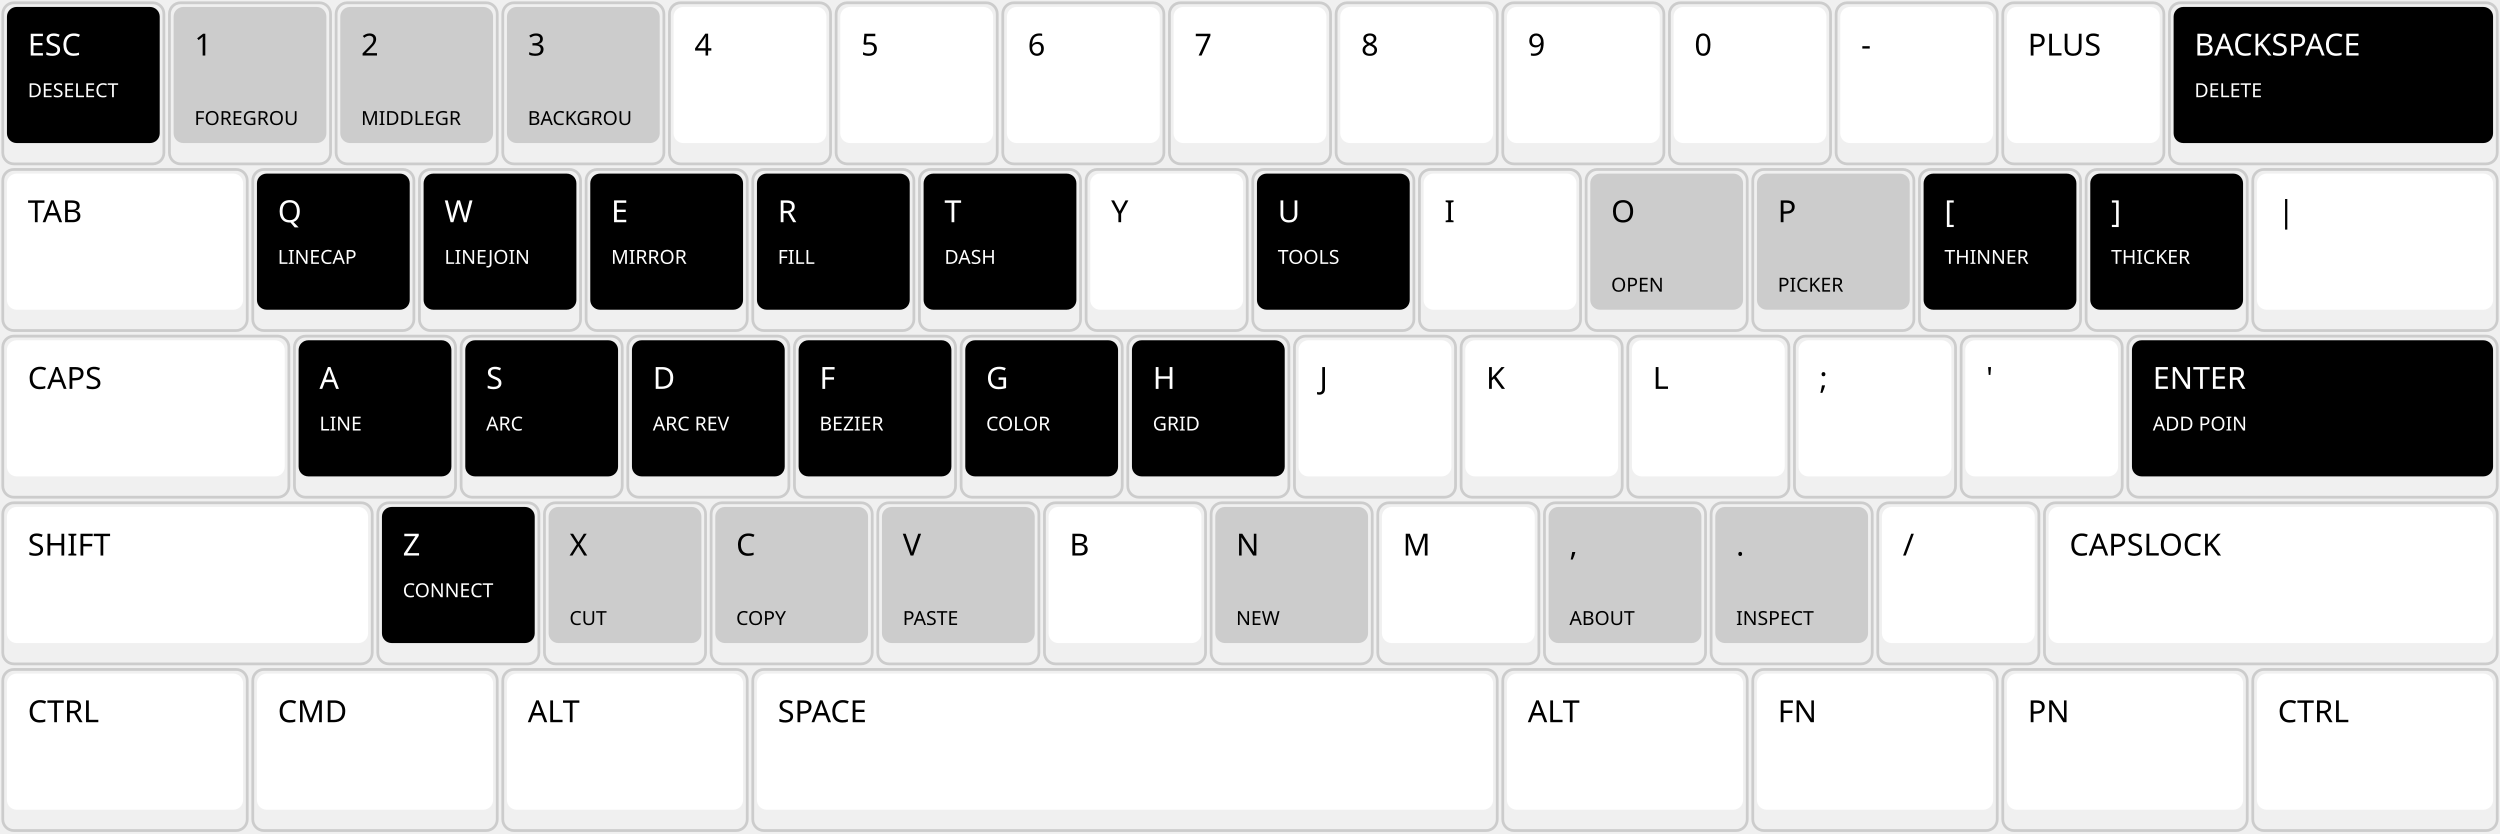
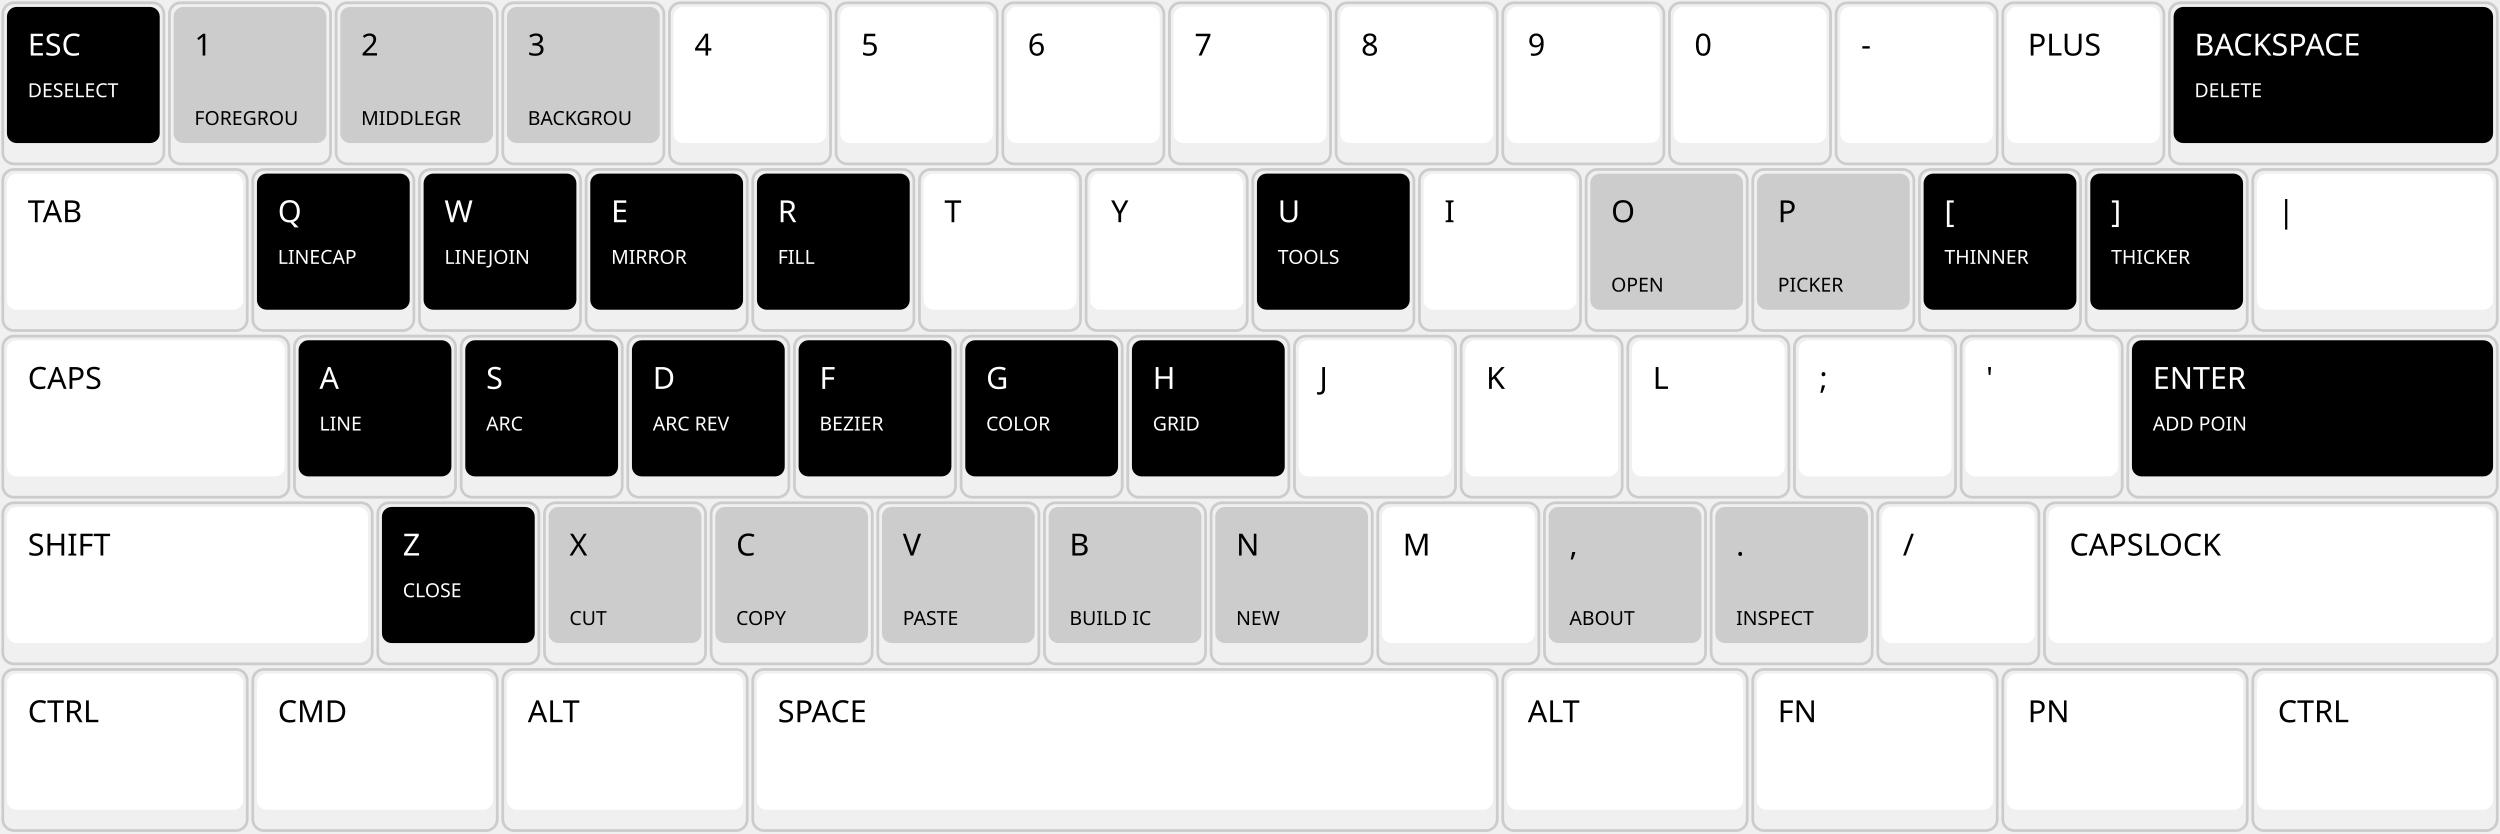
<svg xmlns="http://www.w3.org/2000/svg" width="900" height="300" version="1.0" style="fill:none;stroke:black;stroke-width:2px;">
  <rect x="1" y="1" width="58" height="58" rx="4" ry="4" title="esc" stroke="#ccc" fill="none" stroke-width="1" />
  <rect x="3" y="3" width="54" height="48" rx="3" ry="3" title="esc" stroke="#000" fill="#000" stroke-width="1" />
  <text x="10" y="20" font-size="11" font-family="Input Mono" stroke-width="0" fill="#fff">ESC</text>
  <text x="10" y="35" font-size="7" font-family="Input Mono" stroke-width="0" fill="#fff">DESELECT</text>
  <text x="10" y="45" font-size="7" font-family="Input Mono" stroke-width="0" fill="#000">DOCUMENT</text>
  <rect x="61" y="1" width="58" height="58" rx="4" ry="4" title="1" stroke="#ccc" fill="none" stroke-width="1" />
  <rect x="63" y="3" width="54" height="48" rx="3" ry="3" title="1" stroke="#ccc" fill="#ccc" stroke-width="1" />
  <text x="70" y="20" font-size="11" font-family="Input Mono" stroke-width="0" fill="#000">1</text>
  <text x="70" y="45" font-size="7" font-family="Input Mono" stroke-width="0" fill="#000">FOREGROU</text>
  <rect x="121" y="1" width="58" height="58" rx="4" ry="4" title="2" stroke="#ccc" fill="none" stroke-width="1" />
  <rect x="123" y="3" width="54" height="48" rx="3" ry="3" title="2" stroke="#ccc" fill="#ccc" stroke-width="1" />
  <text x="130" y="20" font-size="11" font-family="Input Mono" stroke-width="0" fill="#000">2</text>
  <text x="130" y="45" font-size="7" font-family="Input Mono" stroke-width="0" fill="#000">MIDDLEGR</text>
  <rect x="181" y="1" width="58" height="58" rx="4" ry="4" title="3" stroke="#ccc" fill="none" stroke-width="1" />
  <rect x="183" y="3" width="54" height="48" rx="3" ry="3" title="3" stroke="#ccc" fill="#ccc" stroke-width="1" />
  <text x="190" y="20" font-size="11" font-family="Input Mono" stroke-width="0" fill="#000">3</text>
  <text x="190" y="45" font-size="7" font-family="Input Mono" stroke-width="0" fill="#000">BACKGROU</text>
  <rect x="241" y="1" width="58" height="58" rx="4" ry="4" title="4" stroke="#ccc" fill="none" stroke-width="1" />
  <rect x="243" y="3" width="54" height="48" rx="3" ry="3" title="4" stroke="#fff" fill="#fff" stroke-width="1" />
  <text x="250" y="20" font-size="11" font-family="Input Mono" stroke-width="0" fill="#000">4</text>
  <rect x="301" y="1" width="58" height="58" rx="4" ry="4" title="5" stroke="#ccc" fill="none" stroke-width="1" />
  <rect x="303" y="3" width="54" height="48" rx="3" ry="3" title="5" stroke="#fff" fill="#fff" stroke-width="1" />
  <text x="310" y="20" font-size="11" font-family="Input Mono" stroke-width="0" fill="#000">5</text>
  <rect x="361" y="1" width="58" height="58" rx="4" ry="4" title="6" stroke="#ccc" fill="none" stroke-width="1" />
  <rect x="363" y="3" width="54" height="48" rx="3" ry="3" title="6" stroke="#fff" fill="#fff" stroke-width="1" />
  <text x="370" y="20" font-size="11" font-family="Input Mono" stroke-width="0" fill="#000">6</text>
  <rect x="421" y="1" width="58" height="58" rx="4" ry="4" title="7" stroke="#ccc" fill="none" stroke-width="1" />
  <rect x="423" y="3" width="54" height="48" rx="3" ry="3" title="7" stroke="#fff" fill="#fff" stroke-width="1" />
  <text x="430" y="20" font-size="11" font-family="Input Mono" stroke-width="0" fill="#000">7</text>
  <rect x="481" y="1" width="58" height="58" rx="4" ry="4" title="8" stroke="#ccc" fill="none" stroke-width="1" />
  <rect x="483" y="3" width="54" height="48" rx="3" ry="3" title="8" stroke="#fff" fill="#fff" stroke-width="1" />
  <text x="490" y="20" font-size="11" font-family="Input Mono" stroke-width="0" fill="#000">8</text>
  <rect x="541" y="1" width="58" height="58" rx="4" ry="4" title="9" stroke="#ccc" fill="none" stroke-width="1" />
  <rect x="543" y="3" width="54" height="48" rx="3" ry="3" title="9" stroke="#fff" fill="#fff" stroke-width="1" />
  <text x="550" y="20" font-size="11" font-family="Input Mono" stroke-width="0" fill="#000">9</text>
  <rect x="601" y="1" width="58" height="58" rx="4" ry="4" title="0" stroke="#ccc" fill="none" stroke-width="1" />
  <rect x="603" y="3" width="54" height="48" rx="3" ry="3" title="0" stroke="#fff" fill="#fff" stroke-width="1" />
  <text x="610" y="20" font-size="11" font-family="Input Mono" stroke-width="0" fill="#000">0</text>
  <rect x="661" y="1" width="58" height="58" rx="4" ry="4" title="-" stroke="#ccc" fill="none" stroke-width="1" />
  <rect x="663" y="3" width="54" height="48" rx="3" ry="3" title="-" stroke="#fff" fill="#fff" stroke-width="1" />
  <text x="670" y="20" font-size="11" font-family="Input Mono" stroke-width="0" fill="#000">-</text>
  <rect x="721" y="1" width="58" height="58" rx="4" ry="4" title="plus" stroke="#ccc" fill="none" stroke-width="1" />
  <rect x="723" y="3" width="54" height="48" rx="3" ry="3" title="plus" stroke="#fff" fill="#fff" stroke-width="1" />
  <text x="730" y="20" font-size="11" font-family="Input Mono" stroke-width="0" fill="#000">PLUS</text>
  <rect x="781" y="1" width="118" height="58" rx="4" ry="4" title="backspace" stroke="#ccc" fill="none" stroke-width="1" />
  <rect x="783" y="3" width="114" height="48" rx="3" ry="3" title="backspace" stroke="#000" fill="#000" stroke-width="1" />
  <text x="790" y="20" font-size="11" font-family="Input Mono" stroke-width="0" fill="#fff">BACKSPACE</text>
  <text x="790" y="35" font-size="7" font-family="Input Mono" stroke-width="0" fill="#fff">DELETE</text>
  <text x="790" y="45" font-size="7" font-family="Input Mono" stroke-width="0" fill="#000">REMOVE P</text>
  <rect x="1" y="61" width="88" height="58" rx="4" ry="4" title="tab" stroke="#ccc" fill="none" stroke-width="1" />
  <rect x="3" y="63" width="84" height="48" rx="3" ry="3" title="tab" stroke="#fff" fill="#fff" stroke-width="1" />
  <text x="10" y="80" font-size="11" font-family="Input Mono" stroke-width="0" fill="#000">TAB</text>
  <rect x="91" y="61" width="58" height="58" rx="4" ry="4" title="q" stroke="#ccc" fill="none" stroke-width="1" />
  <rect x="93" y="63" width="54" height="48" rx="3" ry="3" title="q" stroke="#000" fill="#000" stroke-width="1" />
  <text x="100" y="80" font-size="11" font-family="Input Mono" stroke-width="0" fill="#fff">Q</text>
  <text x="100" y="95" font-size="7" font-family="Input Mono" stroke-width="0" fill="#fff">LINECAP</text>
  <text x="100" y="105" font-size="7" font-family="Input Mono" stroke-width="0" fill="#000">QUIT</text>
  <rect x="151" y="61" width="58" height="58" rx="4" ry="4" title="w" stroke="#ccc" fill="none" stroke-width="1" />
  <rect x="153" y="63" width="54" height="48" rx="3" ry="3" title="w" stroke="#000" fill="#000" stroke-width="1" />
  <text x="160" y="80" font-size="11" font-family="Input Mono" stroke-width="0" fill="#fff">W</text>
  <text x="160" y="95" font-size="7" font-family="Input Mono" stroke-width="0" fill="#fff">LINEJOIN</text>
  <rect x="211" y="61" width="58" height="58" rx="4" ry="4" title="e" stroke="#ccc" fill="none" stroke-width="1" />
  <rect x="213" y="63" width="54" height="48" rx="3" ry="3" title="e" stroke="#000" fill="#000" stroke-width="1" />
  <text x="220" y="80" font-size="11" font-family="Input Mono" stroke-width="0" fill="#fff">E</text>
  <text x="220" y="95" font-size="7" font-family="Input Mono" stroke-width="0" fill="#fff">MIRROR</text>
+   <text x="220" y="105" font-size="7" font-family="Input Mono" stroke-width="0" fill="#000">EXPORT(.</text>
  <rect x="271" y="61" width="58" height="58" rx="4" ry="4" title="r" stroke="#ccc" fill="none" stroke-width="1" />
  <rect x="273" y="63" width="54" height="48" rx="3" ry="3" title="r" stroke="#000" fill="#000" stroke-width="1" />
  <text x="280" y="80" font-size="11" font-family="Input Mono" stroke-width="0" fill="#fff">R</text>
  <text x="280" y="95" font-size="7" font-family="Input Mono" stroke-width="0" fill="#fff">FILL</text>
+   <text x="280" y="105" font-size="7" font-family="Input Mono" stroke-width="0" fill="#000">RENDER(.</text>
  <rect x="331" y="61" width="58" height="58" rx="4" ry="4" title="t" stroke="#ccc" fill="none" stroke-width="1" />
-   <rect x="333" y="63" width="54" height="48" rx="3" ry="3" title="t" stroke="#000" fill="#000" stroke-width="1" />
-   <text x="340" y="80" font-size="11" font-family="Input Mono" stroke-width="0" fill="#fff">T</text>
-   <text x="340" y="95" font-size="7" font-family="Input Mono" stroke-width="0" fill="#fff">DASH</text>
+   <rect x="333" y="63" width="54" height="48" rx="3" ry="3" title="t" stroke="#fff" fill="#fff" stroke-width="1" />
+   <text x="340" y="80" font-size="11" font-family="Input Mono" stroke-width="0" fill="#000">T</text>
  <rect x="391" y="61" width="58" height="58" rx="4" ry="4" title="y" stroke="#ccc" fill="none" stroke-width="1" />
  <rect x="393" y="63" width="54" height="48" rx="3" ry="3" title="y" stroke="#fff" fill="#fff" stroke-width="1" />
  <text x="400" y="80" font-size="11" font-family="Input Mono" stroke-width="0" fill="#000">Y</text>
  <rect x="451" y="61" width="58" height="58" rx="4" ry="4" title="u" stroke="#ccc" fill="none" stroke-width="1" />
  <rect x="453" y="63" width="54" height="48" rx="3" ry="3" title="u" stroke="#000" fill="#000" stroke-width="1" />
  <text x="460" y="80" font-size="11" font-family="Input Mono" stroke-width="0" fill="#fff">U</text>
  <text x="460" y="95" font-size="7" font-family="Input Mono" stroke-width="0" fill="#fff">TOOLS</text>
  <rect x="511" y="61" width="58" height="58" rx="4" ry="4" title="i" stroke="#ccc" fill="none" stroke-width="1" />
  <rect x="513" y="63" width="54" height="48" rx="3" ry="3" title="i" stroke="#fff" fill="#fff" stroke-width="1" />
  <text x="520" y="80" font-size="11" font-family="Input Mono" stroke-width="0" fill="#000">I</text>
  <rect x="571" y="61" width="58" height="58" rx="4" ry="4" title="o" stroke="#ccc" fill="none" stroke-width="1" />
  <rect x="573" y="63" width="54" height="48" rx="3" ry="3" title="o" stroke="#ccc" fill="#ccc" stroke-width="1" />
  <text x="580" y="80" font-size="11" font-family="Input Mono" stroke-width="0" fill="#000">O</text>
  <text x="580" y="105" font-size="7" font-family="Input Mono" stroke-width="0" fill="#000">OPEN</text>
  <rect x="631" y="61" width="58" height="58" rx="4" ry="4" title="p" stroke="#ccc" fill="none" stroke-width="1" />
  <rect x="633" y="63" width="54" height="48" rx="3" ry="3" title="p" stroke="#ccc" fill="#ccc" stroke-width="1" />
  <text x="640" y="80" font-size="11" font-family="Input Mono" stroke-width="0" fill="#000">P</text>
  <text x="640" y="105" font-size="7" font-family="Input Mono" stroke-width="0" fill="#000">PICKER</text>
  <rect x="691" y="61" width="58" height="58" rx="4" ry="4" title="[" stroke="#ccc" fill="none" stroke-width="1" />
  <rect x="693" y="63" width="54" height="48" rx="3" ry="3" title="[" stroke="#000" fill="#000" stroke-width="1" />
  <text x="700" y="80" font-size="11" font-family="Input Mono" stroke-width="0" fill="#fff">[</text>
  <text x="700" y="95" font-size="7" font-family="Input Mono" stroke-width="0" fill="#fff">THINNER</text>
  <rect x="751" y="61" width="58" height="58" rx="4" ry="4" title="]" stroke="#ccc" fill="none" stroke-width="1" />
  <rect x="753" y="63" width="54" height="48" rx="3" ry="3" title="]" stroke="#000" fill="#000" stroke-width="1" />
  <text x="760" y="80" font-size="11" font-family="Input Mono" stroke-width="0" fill="#fff">]</text>
  <text x="760" y="95" font-size="7" font-family="Input Mono" stroke-width="0" fill="#fff">THICKER</text>
  <rect x="811" y="61" width="88" height="58" rx="4" ry="4" title="|" stroke="#ccc" fill="none" stroke-width="1" />
  <rect x="813" y="63" width="84" height="48" rx="3" ry="3" title="|" stroke="#fff" fill="#fff" stroke-width="1" />
  <text x="820" y="80" font-size="11" font-family="Input Mono" stroke-width="0" fill="#000">|</text>
  <rect x="1" y="121" width="103" height="58" rx="4" ry="4" title="caps" stroke="#ccc" fill="none" stroke-width="1" />
  <rect x="3" y="123" width="99" height="48" rx="3" ry="3" title="caps" stroke="#fff" fill="#fff" stroke-width="1" />
  <text x="10" y="140" font-size="11" font-family="Input Mono" stroke-width="0" fill="#000">CAPS</text>
  <rect x="106" y="121" width="58" height="58" rx="4" ry="4" title="a" stroke="#ccc" fill="none" stroke-width="1" />
  <rect x="108" y="123" width="54" height="48" rx="3" ry="3" title="a" stroke="#000" fill="#000" stroke-width="1" />
  <text x="115" y="140" font-size="11" font-family="Input Mono" stroke-width="0" fill="#fff">A</text>
  <text x="115" y="155" font-size="7" font-family="Input Mono" stroke-width="0" fill="#fff">LINE</text>
  <rect x="166" y="121" width="58" height="58" rx="4" ry="4" title="s" stroke="#ccc" fill="none" stroke-width="1" />
  <rect x="168" y="123" width="54" height="48" rx="3" ry="3" title="s" stroke="#000" fill="#000" stroke-width="1" />
  <text x="175" y="140" font-size="11" font-family="Input Mono" stroke-width="0" fill="#fff">S</text>
  <text x="175" y="155" font-size="7" font-family="Input Mono" stroke-width="0" fill="#fff">ARC</text>
-   <text x="175" y="165" font-size="7" font-family="Input Mono" stroke-width="0" fill="#000">SAVE</text>
+   <text x="175" y="165" font-size="7" font-family="Input Mono" stroke-width="0" fill="#000">SAVE(.GR</text>
  <rect x="226" y="121" width="58" height="58" rx="4" ry="4" title="d" stroke="#ccc" fill="none" stroke-width="1" />
  <rect x="228" y="123" width="54" height="48" rx="3" ry="3" title="d" stroke="#000" fill="#000" stroke-width="1" />
  <text x="235" y="140" font-size="11" font-family="Input Mono" stroke-width="0" fill="#fff">D</text>
  <text x="235" y="155" font-size="7" font-family="Input Mono" stroke-width="0" fill="#fff">ARC REV</text>
  <rect x="286" y="121" width="58" height="58" rx="4" ry="4" title="f" stroke="#ccc" fill="none" stroke-width="1" />
  <rect x="288" y="123" width="54" height="48" rx="3" ry="3" title="f" stroke="#000" fill="#000" stroke-width="1" />
  <text x="295" y="140" font-size="11" font-family="Input Mono" stroke-width="0" fill="#fff">F</text>
  <text x="295" y="155" font-size="7" font-family="Input Mono" stroke-width="0" fill="#fff">BEZIER</text>
  <rect x="346" y="121" width="58" height="58" rx="4" ry="4" title="g" stroke="#ccc" fill="none" stroke-width="1" />
  <rect x="348" y="123" width="54" height="48" rx="3" ry="3" title="g" stroke="#000" fill="#000" stroke-width="1" />
  <text x="355" y="140" font-size="11" font-family="Input Mono" stroke-width="0" fill="#fff">G</text>
  <text x="355" y="155" font-size="7" font-family="Input Mono" stroke-width="0" fill="#fff">COLOR</text>
  <rect x="406" y="121" width="58" height="58" rx="4" ry="4" title="h" stroke="#ccc" fill="none" stroke-width="1" />
  <rect x="408" y="123" width="54" height="48" rx="3" ry="3" title="h" stroke="#000" fill="#000" stroke-width="1" />
  <text x="415" y="140" font-size="11" font-family="Input Mono" stroke-width="0" fill="#fff">H</text>
  <text x="415" y="155" font-size="7" font-family="Input Mono" stroke-width="0" fill="#fff">GRID</text>
  <text x="415" y="165" font-size="7" font-family="Input Mono" stroke-width="0" fill="#000">HIDE</text>
  <rect x="466" y="121" width="58" height="58" rx="4" ry="4" title="j" stroke="#ccc" fill="none" stroke-width="1" />
  <rect x="468" y="123" width="54" height="48" rx="3" ry="3" title="j" stroke="#fff" fill="#fff" stroke-width="1" />
  <text x="475" y="140" font-size="11" font-family="Input Mono" stroke-width="0" fill="#000">J</text>
  <rect x="526" y="121" width="58" height="58" rx="4" ry="4" title="k" stroke="#ccc" fill="none" stroke-width="1" />
  <rect x="528" y="123" width="54" height="48" rx="3" ry="3" title="k" stroke="#fff" fill="#fff" stroke-width="1" />
  <text x="535" y="140" font-size="11" font-family="Input Mono" stroke-width="0" fill="#000">K</text>
  <rect x="586" y="121" width="58" height="58" rx="4" ry="4" title="l" stroke="#ccc" fill="none" stroke-width="1" />
  <rect x="588" y="123" width="54" height="48" rx="3" ry="3" title="l" stroke="#fff" fill="#fff" stroke-width="1" />
  <text x="595" y="140" font-size="11" font-family="Input Mono" stroke-width="0" fill="#000">L</text>
  <rect x="646" y="121" width="58" height="58" rx="4" ry="4" title=";" stroke="#ccc" fill="none" stroke-width="1" />
  <rect x="648" y="123" width="54" height="48" rx="3" ry="3" title=";" stroke="#fff" fill="#fff" stroke-width="1" />
  <text x="655" y="140" font-size="11" font-family="Input Mono" stroke-width="0" fill="#000">;</text>
  <rect x="706" y="121" width="58" height="58" rx="4" ry="4" title="'" stroke="#ccc" fill="none" stroke-width="1" />
  <rect x="708" y="123" width="54" height="48" rx="3" ry="3" title="'" stroke="#fff" fill="#fff" stroke-width="1" />
  <text x="715" y="140" font-size="11" font-family="Input Mono" stroke-width="0" fill="#000">'</text>
  <rect x="766" y="121" width="133" height="58" rx="4" ry="4" title="enter" stroke="#ccc" fill="none" stroke-width="1" />
  <rect x="768" y="123" width="129" height="48" rx="3" ry="3" title="enter" stroke="#000" fill="#000" stroke-width="1" />
  <text x="775" y="140" font-size="11" font-family="Input Mono" stroke-width="0" fill="#fff">ENTER</text>
  <text x="775" y="155" font-size="7" font-family="Input Mono" stroke-width="0" fill="#fff">ADD POIN</text>
  <text x="775" y="165" font-size="7" font-family="Input Mono" stroke-width="0" fill="#000">FULLSCRE</text>
  <rect x="1" y="181" width="133" height="58" rx="4" ry="4" title="shift" stroke="#ccc" fill="none" stroke-width="1" />
  <rect x="3" y="183" width="129" height="48" rx="3" ry="3" title="shift" stroke="#fff" fill="#fff" stroke-width="1" />
  <text x="10" y="200" font-size="11" font-family="Input Mono" stroke-width="0" fill="#000">SHIFT</text>
  <rect x="136" y="181" width="58" height="58" rx="4" ry="4" title="z" stroke="#ccc" fill="none" stroke-width="1" />
  <rect x="138" y="183" width="54" height="48" rx="3" ry="3" title="z" stroke="#000" fill="#000" stroke-width="1" />
  <text x="145" y="200" font-size="11" font-family="Input Mono" stroke-width="0" fill="#fff">Z</text>
-   <text x="145" y="215" font-size="7" font-family="Input Mono" stroke-width="0" fill="#fff">CONNECT</text>
+   <text x="145" y="215" font-size="7" font-family="Input Mono" stroke-width="0" fill="#fff">CLOSE</text>
  <text x="145" y="225" font-size="7" font-family="Input Mono" stroke-width="0" fill="#000">UNDO</text>
  <rect x="196" y="181" width="58" height="58" rx="4" ry="4" title="x" stroke="#ccc" fill="none" stroke-width="1" />
  <rect x="198" y="183" width="54" height="48" rx="3" ry="3" title="x" stroke="#ccc" fill="#ccc" stroke-width="1" />
  <text x="205" y="200" font-size="11" font-family="Input Mono" stroke-width="0" fill="#000">X</text>
  <text x="205" y="225" font-size="7" font-family="Input Mono" stroke-width="0" fill="#000">CUT</text>
  <rect x="256" y="181" width="58" height="58" rx="4" ry="4" title="c" stroke="#ccc" fill="none" stroke-width="1" />
  <rect x="258" y="183" width="54" height="48" rx="3" ry="3" title="c" stroke="#ccc" fill="#ccc" stroke-width="1" />
  <text x="265" y="200" font-size="11" font-family="Input Mono" stroke-width="0" fill="#000">C</text>
  <text x="265" y="225" font-size="7" font-family="Input Mono" stroke-width="0" fill="#000">COPY</text>
  <rect x="316" y="181" width="58" height="58" rx="4" ry="4" title="v" stroke="#ccc" fill="none" stroke-width="1" />
  <rect x="318" y="183" width="54" height="48" rx="3" ry="3" title="v" stroke="#ccc" fill="#ccc" stroke-width="1" />
  <text x="325" y="200" font-size="11" font-family="Input Mono" stroke-width="0" fill="#000">V</text>
  <text x="325" y="225" font-size="7" font-family="Input Mono" stroke-width="0" fill="#000">PASTE</text>
  <rect x="376" y="181" width="58" height="58" rx="4" ry="4" title="b" stroke="#ccc" fill="none" stroke-width="1" />
-   <rect x="378" y="183" width="54" height="48" rx="3" ry="3" title="b" stroke="#fff" fill="#fff" stroke-width="1" />
+   <rect x="378" y="183" width="54" height="48" rx="3" ry="3" title="b" stroke="#ccc" fill="#ccc" stroke-width="1" />
  <text x="385" y="200" font-size="11" font-family="Input Mono" stroke-width="0" fill="#000">B</text>
+   <text x="385" y="225" font-size="7" font-family="Input Mono" stroke-width="0" fill="#000">BUILD IC</text>
  <rect x="436" y="181" width="58" height="58" rx="4" ry="4" title="n" stroke="#ccc" fill="none" stroke-width="1" />
  <rect x="438" y="183" width="54" height="48" rx="3" ry="3" title="n" stroke="#ccc" fill="#ccc" stroke-width="1" />
  <text x="445" y="200" font-size="11" font-family="Input Mono" stroke-width="0" fill="#000">N</text>
  <text x="445" y="225" font-size="7" font-family="Input Mono" stroke-width="0" fill="#000">NEW</text>
  <rect x="496" y="181" width="58" height="58" rx="4" ry="4" title="m" stroke="#ccc" fill="none" stroke-width="1" />
  <rect x="498" y="183" width="54" height="48" rx="3" ry="3" title="m" stroke="#fff" fill="#fff" stroke-width="1" />
  <text x="505" y="200" font-size="11" font-family="Input Mono" stroke-width="0" fill="#000">M</text>
  <rect x="556" y="181" width="58" height="58" rx="4" ry="4" title="," stroke="#ccc" fill="none" stroke-width="1" />
  <rect x="558" y="183" width="54" height="48" rx="3" ry="3" title="," stroke="#ccc" fill="#ccc" stroke-width="1" />
  <text x="565" y="200" font-size="11" font-family="Input Mono" stroke-width="0" fill="#000">,</text>
  <text x="565" y="225" font-size="7" font-family="Input Mono" stroke-width="0" fill="#000">ABOUT</text>
  <rect x="616" y="181" width="58" height="58" rx="4" ry="4" title="." stroke="#ccc" fill="none" stroke-width="1" />
  <rect x="618" y="183" width="54" height="48" rx="3" ry="3" title="." stroke="#ccc" fill="#ccc" stroke-width="1" />
  <text x="625" y="200" font-size="11" font-family="Input Mono" stroke-width="0" fill="#000">.</text>
  <text x="625" y="225" font-size="7" font-family="Input Mono" stroke-width="0" fill="#000">INSPECT</text>
  <rect x="676" y="181" width="58" height="58" rx="4" ry="4" title="/" stroke="#ccc" fill="none" stroke-width="1" />
  <rect x="678" y="183" width="54" height="48" rx="3" ry="3" title="/" stroke="#fff" fill="#fff" stroke-width="1" />
  <text x="685" y="200" font-size="11" font-family="Input Mono" stroke-width="0" fill="#000">/</text>
  <rect x="736" y="181" width="163" height="58" rx="4" ry="4" title="capslock" stroke="#ccc" fill="none" stroke-width="1" />
  <rect x="738" y="183" width="159" height="48" rx="3" ry="3" title="capslock" stroke="#fff" fill="#fff" stroke-width="1" />
  <text x="745" y="200" font-size="11" font-family="Input Mono" stroke-width="0" fill="#000">CAPSLOCK</text>
  <rect x="1" y="241" width="88" height="58" rx="4" ry="4" title="ctrl" stroke="#ccc" fill="none" stroke-width="1" />
  <rect x="3" y="243" width="84" height="48" rx="3" ry="3" title="ctrl" stroke="#fff" fill="#fff" stroke-width="1" />
  <text x="10" y="260" font-size="11" font-family="Input Mono" stroke-width="0" fill="#000">CTRL</text>
  <rect x="91" y="241" width="88" height="58" rx="4" ry="4" title="cmd" stroke="#ccc" fill="none" stroke-width="1" />
  <rect x="93" y="243" width="84" height="48" rx="3" ry="3" title="cmd" stroke="#fff" fill="#fff" stroke-width="1" />
  <text x="100" y="260" font-size="11" font-family="Input Mono" stroke-width="0" fill="#000">CMD</text>
  <rect x="181" y="241" width="88" height="58" rx="4" ry="4" title="alt" stroke="#ccc" fill="none" stroke-width="1" />
  <rect x="183" y="243" width="84" height="48" rx="3" ry="3" title="alt" stroke="#fff" fill="#fff" stroke-width="1" />
  <text x="190" y="260" font-size="11" font-family="Input Mono" stroke-width="0" fill="#000">ALT</text>
  <rect x="271" y="241" width="268" height="58" rx="4" ry="4" title="space" stroke="#ccc" fill="none" stroke-width="1" />
  <rect x="273" y="243" width="264" height="48" rx="3" ry="3" title="space" stroke="#fff" fill="#fff" stroke-width="1" />
  <text x="280" y="260" font-size="11" font-family="Input Mono" stroke-width="0" fill="#000">SPACE</text>
  <rect x="811" y="241" width="88" height="58" rx="4" ry="4" title="ctrl" stroke="#ccc" fill="none" stroke-width="1" />
  <rect x="813" y="243" width="84" height="48" rx="3" ry="3" title="ctrl" stroke="#fff" fill="#fff" stroke-width="1" />
  <text x="820" y="260" font-size="11" font-family="Input Mono" stroke-width="0" fill="#000">CTRL</text>
  <rect x="721" y="241" width="88" height="58" rx="4" ry="4" title="pn" stroke="#ccc" fill="none" stroke-width="1" />
  <rect x="723" y="243" width="84" height="48" rx="3" ry="3" title="pn" stroke="#fff" fill="#fff" stroke-width="1" />
  <text x="730" y="260" font-size="11" font-family="Input Mono" stroke-width="0" fill="#000">PN</text>
  <rect x="631" y="241" width="88" height="58" rx="4" ry="4" title="fn" stroke="#ccc" fill="none" stroke-width="1" />
  <rect x="633" y="243" width="84" height="48" rx="3" ry="3" title="fn" stroke="#fff" fill="#fff" stroke-width="1" />
  <text x="640" y="260" font-size="11" font-family="Input Mono" stroke-width="0" fill="#000">FN</text>
  <rect x="541" y="241" width="88" height="58" rx="4" ry="4" title="alt" stroke="#ccc" fill="none" stroke-width="1" />
  <rect x="543" y="243" width="84" height="48" rx="3" ry="3" title="alt" stroke="#fff" fill="#fff" stroke-width="1" />
  <text x="550" y="260" font-size="11" font-family="Input Mono" stroke-width="0" fill="#000">ALT</text>
</svg>
